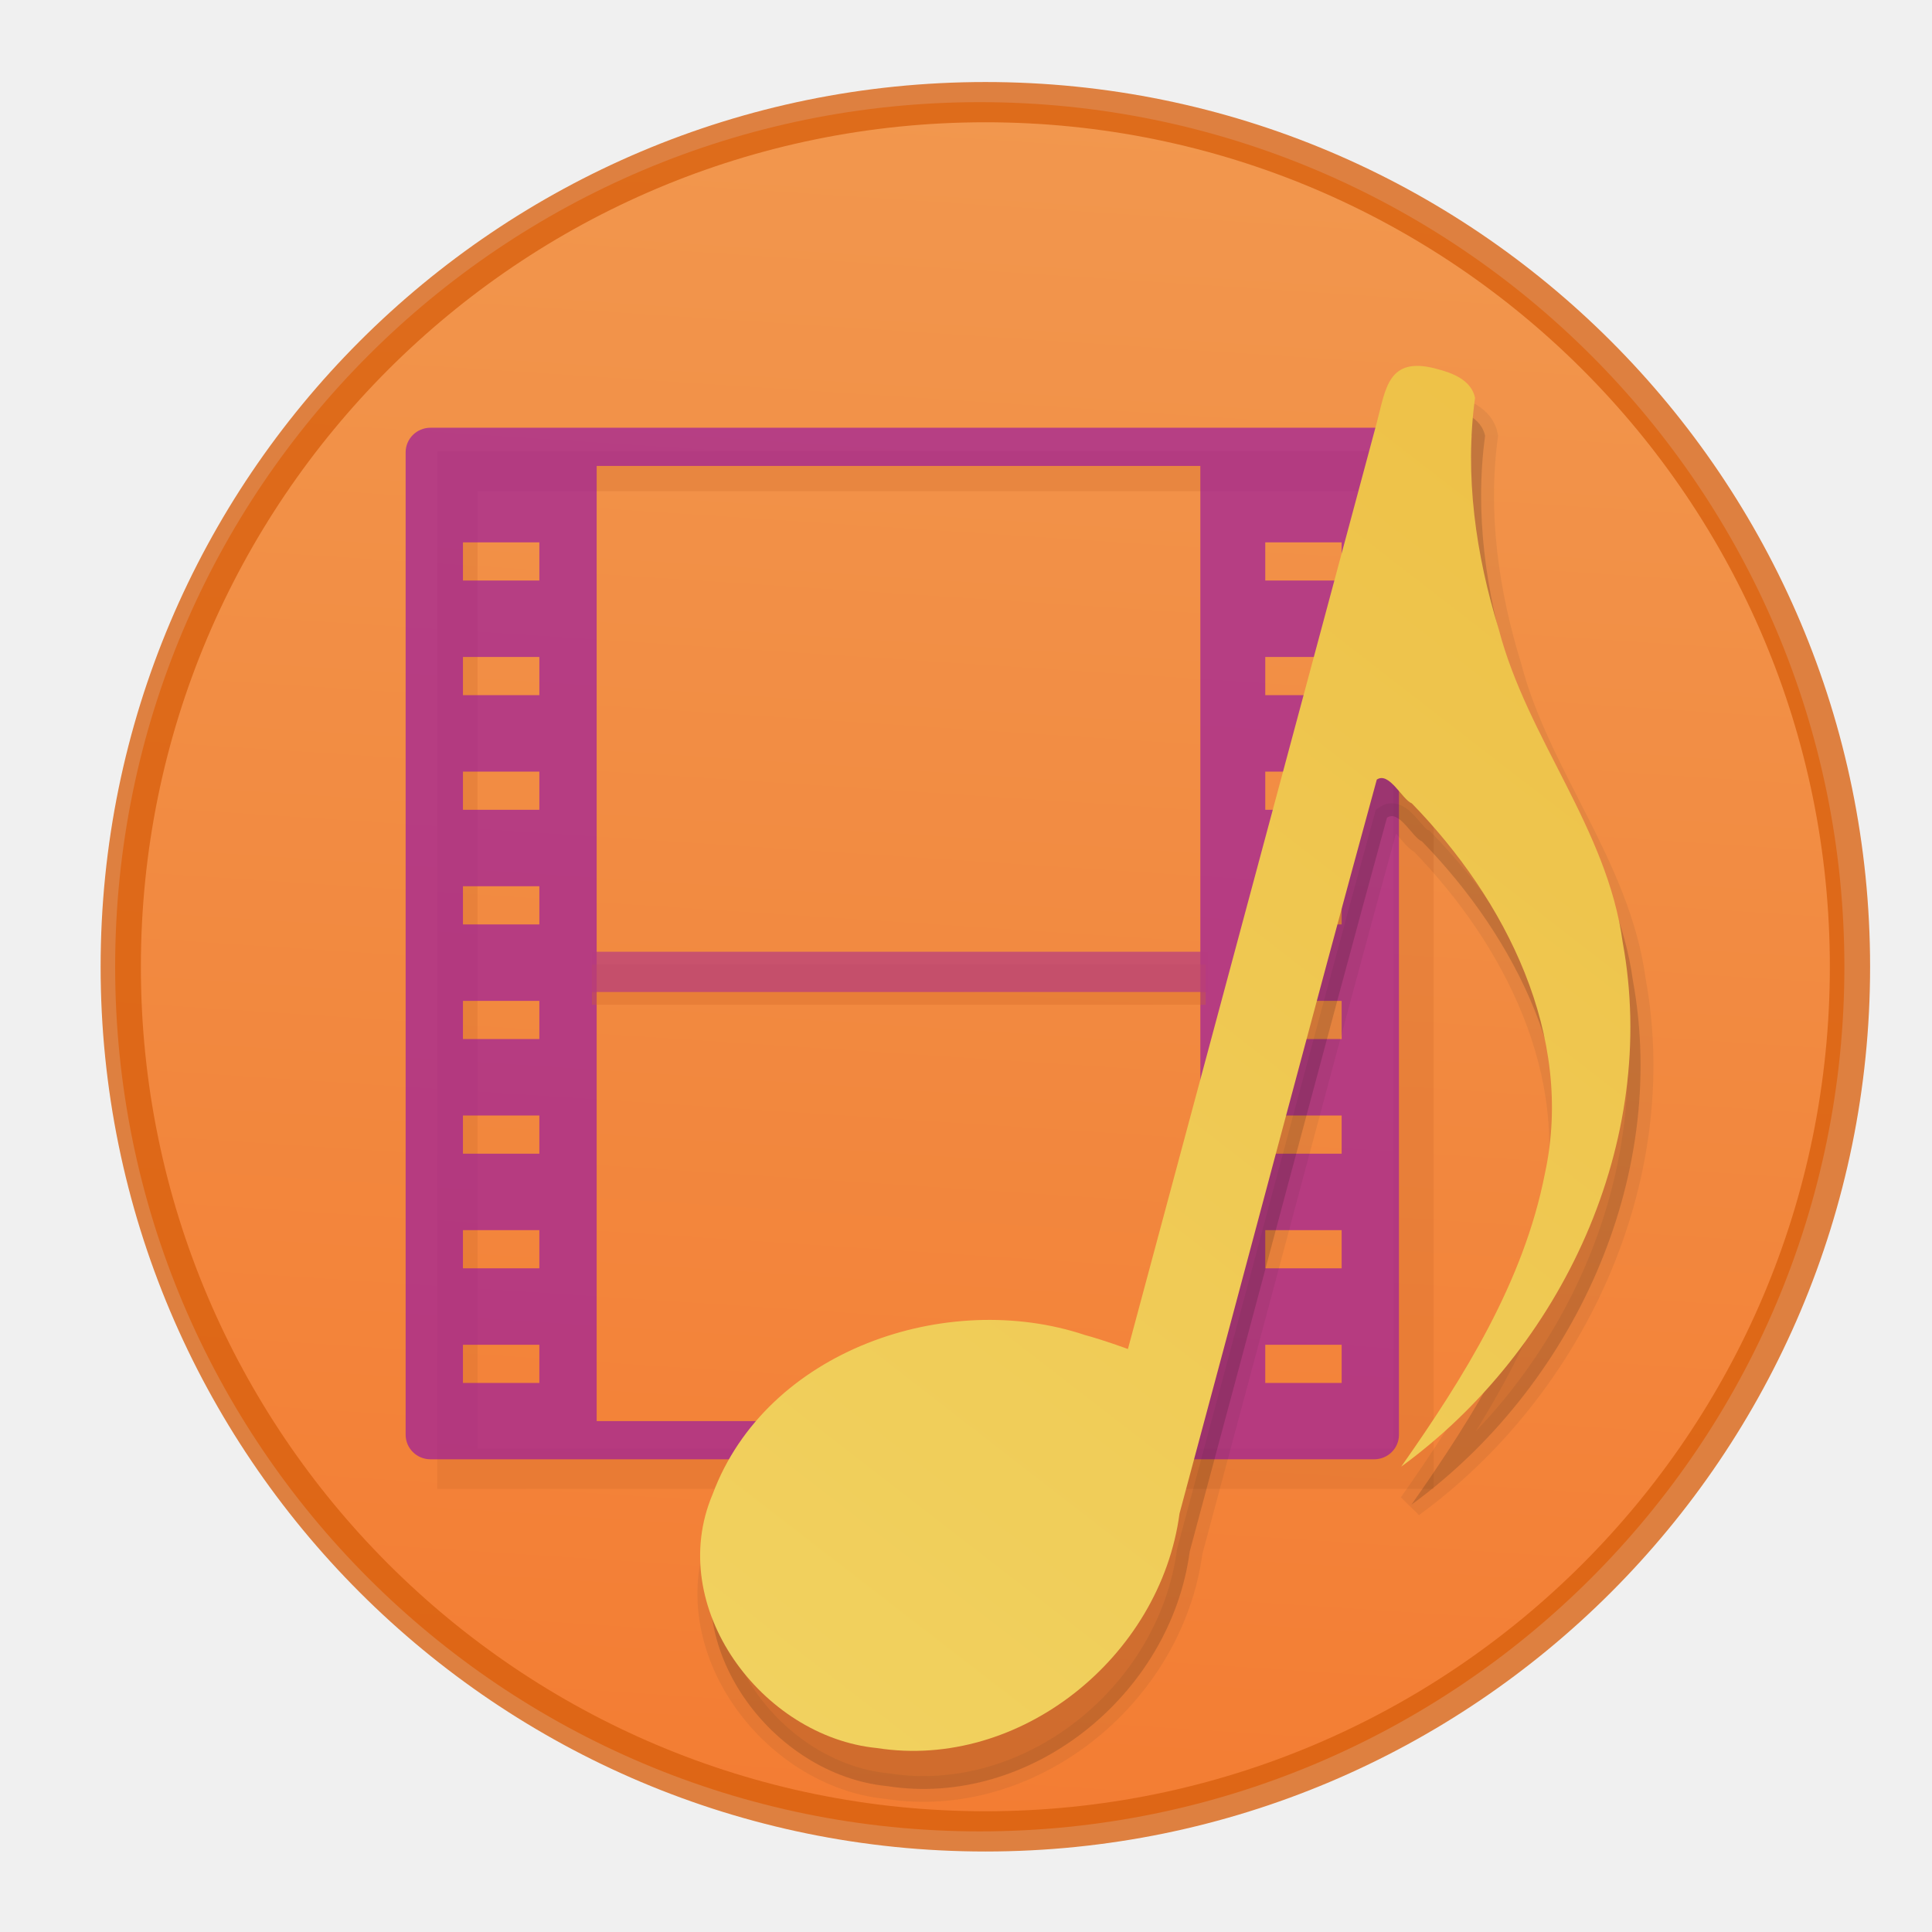
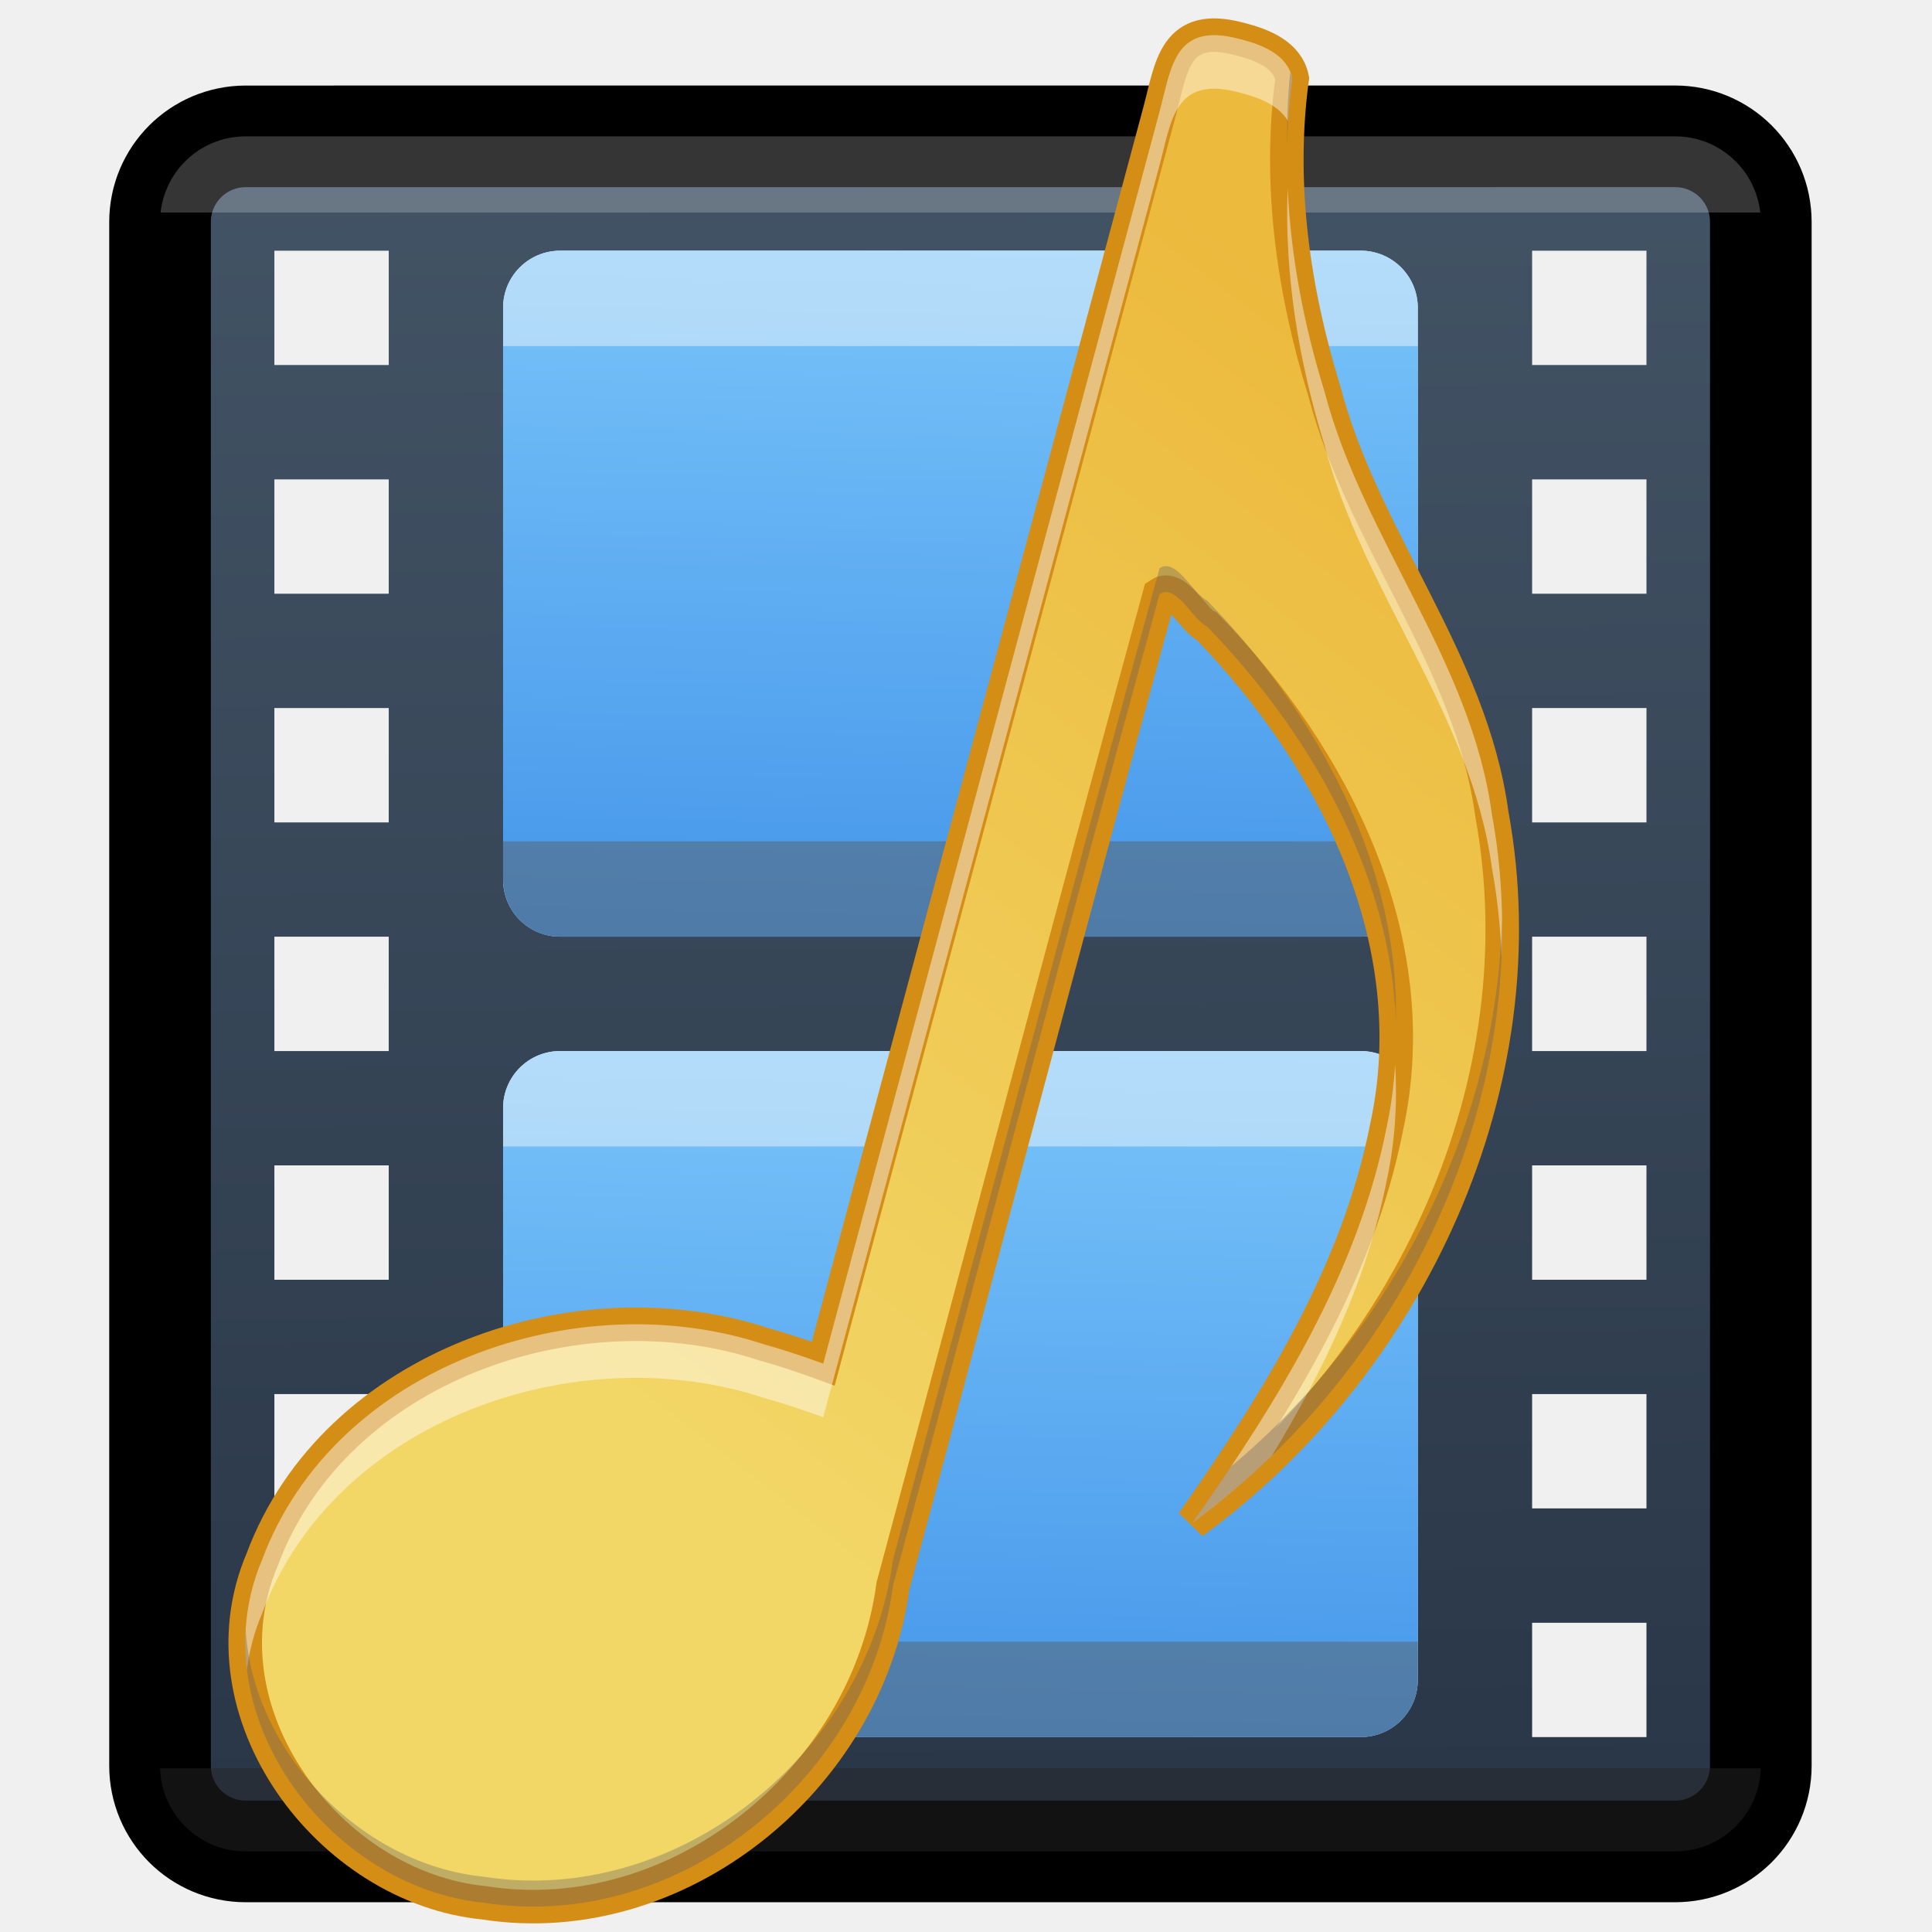
- <svg xmlns="http://www.w3.org/2000/svg" xmlns:xlink="http://www.w3.org/1999/xlink" version="1.0" width="48" height="48" id="svg2453">
+ <svg xmlns="http://www.w3.org/2000/svg" xmlns:xlink="http://www.w3.org/1999/xlink" id="svg2453" height="48" width="48" version="1.0">
  <defs id="defs2455">
+     <linearGradient id="linearGradient1173">
+       <stop id="stop1169" offset="0" style="stop-color:#273445;stop-opacity:1;" />
+       <stop id="stop1171" offset="1" style="stop-color:#485a6c;stop-opacity:0.993" />
+     </linearGradient>
    <linearGradient id="linearGradient870">
-       <stop id="stop866" offset="0" style="stop-color:#ed5353;stop-opacity:1" />
-       <stop id="stop868" offset="1" style="stop-color:#c6262e;stop-opacity:1" />
+       <stop style="stop-color:#ed5353;stop-opacity:1" offset="0" id="stop866" />
+       <stop style="stop-color:#c6262e;stop-opacity:1" offset="1" id="stop868" />
    </linearGradient>
    <linearGradient id="linearGradient5060-2">
-       <stop id="stop5062-3" style="stop-color:#000000;stop-opacity:1" offset="0" />
-       <stop id="stop5064-1" style="stop-color:#000000;stop-opacity:0" offset="1" />
+       <stop offset="0" style="stop-color:#000000;stop-opacity:1" id="stop5062-3" />
+       <stop offset="1" style="stop-color:#000000;stop-opacity:0" id="stop5064-1" />
    </linearGradient>
    <linearGradient id="linearGradient5048-8">
-       <stop id="stop5050-4" style="stop-color:#000000;stop-opacity:0" offset="0" />
-       <stop id="stop5056-5" style="stop-color:#000000;stop-opacity:1" offset="0.5" />
-       <stop id="stop5052-1" style="stop-color:#000000;stop-opacity:0" offset="1" />
+       <stop offset="0" style="stop-color:#000000;stop-opacity:0" id="stop5050-4" />
+       <stop offset="0.5" style="stop-color:#000000;stop-opacity:1" id="stop5056-5" />
+       <stop offset="1" style="stop-color:#000000;stop-opacity:0" id="stop5052-1" />
    </linearGradient>
-     <radialGradient cx="605.714" cy="486.648" r="117.143" fx="605.714" fy="486.648" id="radialGradient3172" xlink:href="#linearGradient5060-2" gradientUnits="userSpaceOnUse" gradientTransform="matrix(0.03212956,0,0,0.02058823,40.13678,48.45142)" />
-     <radialGradient cx="605.714" cy="486.648" r="117.143" fx="605.714" fy="486.648" id="radialGradient3175" xlink:href="#linearGradient5060-2" gradientUnits="userSpaceOnUse" gradientTransform="matrix(-0.03212956,0,0,0.02058823,23.86322,48.45142)" />
-     <linearGradient x1="302.857" y1="366.648" x2="302.857" y2="609.505" id="linearGradient3178" xlink:href="#linearGradient5048-8" gradientUnits="userSpaceOnUse" gradientTransform="matrix(0.1139053,0,0,0.02058823,-9.168641,48.52267)" />
-     <linearGradient xlink:href="#linearGradient4215-8-4-07-7" id="linearGradient4489" x1="36" y1="59" x2="36" y2="49" gradientUnits="userSpaceOnUse" />
-     <linearGradient y2="44.341" x2="71.204" y1="6.238" x1="71.204" gradientTransform="matrix(-0.05405404,0,0,0.05405404,22.44,53.22309)" gradientUnits="userSpaceOnUse" id="linearGradient14699" xlink:href="#linearGradient4011-9-9-70-61-7" />
+     <radialGradient gradientTransform="matrix(0.03212956,0,0,0.02058823,40.13679,48.45142)" gradientUnits="userSpaceOnUse" xlink:href="#linearGradient5060-2" id="radialGradient3172" fy="486.648" fx="605.714" r="117.143" cy="486.648" cx="605.714" />
+     <radialGradient gradientTransform="matrix(-0.03212956,0,0,0.02058823,23.86322,48.45142)" gradientUnits="userSpaceOnUse" xlink:href="#linearGradient5060-2" id="radialGradient3175" fy="486.648" fx="605.714" r="117.143" cy="486.648" cx="605.714" />
+     <linearGradient gradientTransform="matrix(0.1139053,0,0,0.02058823,-9.168641,48.52267)" gradientUnits="userSpaceOnUse" xlink:href="#linearGradient5048-8" id="linearGradient3178" y2="609.505" x2="302.857" y1="366.648" x1="302.857" />
+     <linearGradient gradientUnits="userSpaceOnUse" y2="49" x2="36" y1="59" x1="36" id="linearGradient4489" xlink:href="#linearGradient4215-8-4-07-7" />
+     <linearGradient xlink:href="#linearGradient4011-9-9-70-61-7" id="linearGradient14699" gradientUnits="userSpaceOnUse" gradientTransform="matrix(-0.05405405,0,0,0.05405405,22.44,53.22309)" x1="71.204" y1="6.238" x2="71.204" y2="44.341" />
    <linearGradient id="linearGradient4011-9-9-70-61-7">
-       <stop offset="0" style="stop-color:#ffffff;stop-opacity:1;" id="stop4013-5-4-3-8-3" />
-       <stop id="stop4015-1-5-70-9-5" style="stop-color:#ffffff;stop-opacity:0.235;" offset="0.508" />
-       <stop offset="0.835" style="stop-color:#ffffff;stop-opacity:0.157;" id="stop4017-7-0-13-0-1" />
-       <stop offset="1" style="stop-color:#ffffff;stop-opacity:0.392;" id="stop4019-1-12-7-0-7" />
+       <stop id="stop4013-5-4-3-8-3" style="stop-color:#ffffff;stop-opacity:1;" offset="0" />
+       <stop offset="0.508" style="stop-color:#ffffff;stop-opacity:0.235;" id="stop4015-1-5-70-9-5" />
+       <stop id="stop4017-7-0-13-0-1" style="stop-color:#ffffff;stop-opacity:0.157;" offset="0.835" />
+       <stop id="stop4019-1-12-7-0-7" style="stop-color:#ffffff;stop-opacity:0.392;" offset="1" />
    </linearGradient>
-     <linearGradient y2="8.093" x2="38.977" y1="59.968" x1="38.977" gradientTransform="matrix(-0.07843137,0,0,0.07843137,21.0098,51.83333)" gradientUnits="userSpaceOnUse" id="linearGradient14702" xlink:href="#linearGradient4215-8-4-07-7" />
+     <linearGradient xlink:href="#linearGradient4215-8-4-07-7" id="linearGradient14702" gradientUnits="userSpaceOnUse" gradientTransform="matrix(-0.07843137,0,0,0.07843137,21.0098,51.83333)" x1="38.977" y1="59.968" x2="38.977" y2="8.093" />
    <linearGradient id="linearGradient4215-8-4-07-7">
-       <stop id="stop4217-1-2-1-2" offset="0" style="stop-color:#2b3235;stop-opacity:1" />
-       <stop id="stop4219-3-4-0-96" offset="1" style="stop-color:#374044;stop-opacity:1" />
+       <stop style="stop-color:#2b3235;stop-opacity:1" offset="0" id="stop4217-1-2-1-2" />
+       <stop style="stop-color:#374044;stop-opacity:1" offset="1" id="stop4219-3-4-0-96" />
    </linearGradient>
-     <linearGradient xlink:href="#linearGradient3462-4" id="linearGradient3133-5" gradientUnits="userSpaceOnUse" gradientTransform="matrix(1.54054,0,0,1.216216,-4.972975,5.882065)" x1="40.29" y1="5.853" x2="40.29" y2="42.03" />
+     <linearGradient y2="42.03" x2="40.29" y1="5.853" x1="40.29" gradientTransform="matrix(1.54054,0,0,1.216216,-4.972975,5.882066)" gradientUnits="userSpaceOnUse" id="linearGradient3133-5" xlink:href="#linearGradient3462-4" />
    <linearGradient id="linearGradient3462-4">
-       <stop id="stop3464-8" style="stop-color:#ffffff;stop-opacity:1" offset="0" />
-       <stop id="stop3466-4" style="stop-color:#ffffff;stop-opacity:0.235" offset="0.022" />
-       <stop id="stop3468-5" style="stop-color:#ffffff;stop-opacity:0.157" offset="0.977" />
-       <stop id="stop3470-2" style="stop-color:#ffffff;stop-opacity:0.392" offset="1" />
+       <stop offset="0" style="stop-color:#ffffff;stop-opacity:1" id="stop3464-8" />
+       <stop offset="0.022" style="stop-color:#ffffff;stop-opacity:0.235" id="stop3466-4" />
+       <stop offset="0.977" style="stop-color:#ffffff;stop-opacity:0.157" id="stop3468-5" />
+       <stop offset="1" style="stop-color:#ffffff;stop-opacity:0.392" id="stop3470-2" />
    </linearGradient>
-     <linearGradient gradientUnits="userSpaceOnUse" y2="58.37" x2="36.583" y1="11.213" x1="36.583" id="linearGradient872" xlink:href="#linearGradient870" />
-     <linearGradient xlink:href="#linearGradient895" id="linearGradient889" x1="12" y1="5.369" x2="12" y2="40.669" gradientUnits="userSpaceOnUse" />
+     <linearGradient xlink:href="#linearGradient870" id="linearGradient872" x1="36.583" y1="11.213" x2="36.583" y2="58.37" gradientUnits="userSpaceOnUse" />
+     <linearGradient gradientTransform="matrix(0.4221011,0,0,0.4221011,-38.55959,3.774786)" gradientUnits="userSpaceOnUse" xlink:href="#linearGradient5803-0" id="linearGradient5915" y2="54.78" x2="167.983" y1="8.508" x1="167.983" />
+     <linearGradient id="linearGradient5803-0">
+       <stop offset="0" style="stop-color:#fff5ef;stop-opacity:1" id="stop5805-3" />
+       <stop offset="1" style="stop-color:#fef8dd;stop-opacity:1" id="stop5807-4" />
+     </linearGradient>
+     <linearGradient gradientTransform="matrix(0.6216217,0,0,0.6216217,15.08108,3.081089)" gradientUnits="userSpaceOnUse" xlink:href="#linearGradient3924-64-9" id="linearGradient4161" y2="41.696" x2="24" y1="6.304" x1="24" />
+     <linearGradient id="linearGradient3924-64-9">
+       <stop offset="0" style="stop-color:#ffffff;stop-opacity:1" id="stop3926-3-6-7" />
+       <stop offset="0.045" style="stop-color:#ffffff;stop-opacity:0.235" id="stop3928-0-0" />
+       <stop offset="0.955" style="stop-color:#ffffff;stop-opacity:0.157" id="stop3930-3-59-6" />
+       <stop offset="1" style="stop-color:#ffffff;stop-opacity:0.392" id="stop3932-0-30" />
+     </linearGradient>
+     <linearGradient gradientUnits="userSpaceOnUse" y2="30.458" x2="28" y1="6" x1="28" id="linearGradient902" xlink:href="#linearGradient900" />
+     <linearGradient id="linearGradient900">
+       <stop id="stop896" offset="0" style="stop-color:#ffa154;stop-opacity:1" />
+       <stop id="stop898" offset="1" style="stop-color:#f37329;stop-opacity:1" />
+     </linearGradient>
+     <linearGradient x1="24" y1="6.271" x2="24" y2="41.729" id="linearGradient7191-5-0" xlink:href="#linearGradient4235" gradientUnits="userSpaceOnUse" gradientTransform="matrix(0.6216217,0,0,0.6486488,5.081038,12.93245)" />
+     <linearGradient id="linearGradient4235">
+       <stop id="stop4237" style="stop-color:#ffffff;stop-opacity:1" offset="0" />
+       <stop id="stop4239" style="stop-color:#ffffff;stop-opacity:0.235" offset="0" />
+       <stop id="stop4241" style="stop-color:#ffffff;stop-opacity:0.157" offset="1" />
+       <stop id="stop4243" style="stop-color:#ffffff;stop-opacity:0.392" offset="1" />
+     </linearGradient>
+     <linearGradient gradientUnits="userSpaceOnUse" y2="40.669" x2="12" y1="5.369" x1="12" id="linearGradient889" xlink:href="#linearGradient895" gradientTransform="matrix(1.384615,0,0,1.35,3.384588,2.175042)" />
    <linearGradient id="linearGradient895">
-       <stop id="stop891" style="stop-color:#8cd5ff;stop-opacity:1" offset="0" />
-       <stop id="stop893" style="stop-color:#3689e6;stop-opacity:1" offset="1" />
+       <stop offset="0" style="stop-color:#8cd5ff;stop-opacity:1" id="stop891" />
+       <stop offset="1" style="stop-color:#3689e6;stop-opacity:1" id="stop893" />
    </linearGradient>
-     <linearGradient gradientTransform="matrix(0.0352071,0,0,0.0082353,-0.7248296,25.98054)" gradientUnits="userSpaceOnUse" xlink:href="#linearGradient5048-8" id="linearGradient12979" y2="609.505" x2="302.857" y1="366.648" x1="302.857" />
-     <radialGradient gradientTransform="matrix(-0.01204859,0,0,0.0082353,10.76123,25.98055)" gradientUnits="userSpaceOnUse" xlink:href="#linearGradient4549-5" id="radialGradient4968-3" fy="486.648" fx="605.714" r="117.143" cy="486.648" cx="605.714" />
+     <radialGradient cx="605.714" cy="486.648" r="117.143" fx="605.714" fy="486.648" id="radialGradient4965-9-7" xlink:href="#linearGradient4549-5" gradientUnits="userSpaceOnUse" gradientTransform="matrix(0.01606479,0,0,0.0082353,22.31839,37.98055)" />
    <linearGradient id="linearGradient4549-5">
      <stop id="stop4551-9" style="stop-color:#000000;stop-opacity:0.272" offset="0" />
      <stop id="stop4553-0" style="stop-color:#000000;stop-opacity:0.368" offset="1" />
    </linearGradient>
-     <radialGradient gradientTransform="matrix(0.01204859,0,0,0.0082353,13.23881,25.98055)" gradientUnits="userSpaceOnUse" xlink:href="#linearGradient4549-5" id="radialGradient4965-9" fy="486.648" fx="605.714" r="117.143" cy="486.648" cx="605.714" />
-     <linearGradient gradientTransform="matrix(0.4594595,0,0,0.4864866,0.9729604,7.8244)" gradientUnits="userSpaceOnUse" xlink:href="#linearGradient3924-64-9" id="linearGradient7191-5" y2="41.472" x2="24" y1="6.528" x1="24" />
-     <linearGradient id="linearGradient3924-64-9">
-       <stop offset="0" style="stop-color:#ffffff;stop-opacity:1" id="stop3926-3-6-7" />
-       <stop offset="0" style="stop-color:#ffffff;stop-opacity:0.235" id="stop3928-0-0" />
-       <stop offset="1" style="stop-color:#ffffff;stop-opacity:0.157" id="stop3930-3-59-6" />
-       <stop offset="1" style="stop-color:#ffffff;stop-opacity:0.392" id="stop3932-0-30" />
+     <radialGradient cx="605.714" cy="486.648" r="117.143" fx="605.714" fy="486.648" id="radialGradient4968-3-5" xlink:href="#linearGradient4549-5" gradientUnits="userSpaceOnUse" gradientTransform="matrix(-0.01606479,0,0,0.0082353,17.68161,37.98055)" />
+     <linearGradient x1="302.857" y1="366.648" x2="302.857" y2="609.505" id="linearGradient12979-1" xlink:href="#linearGradient5048-8" gradientUnits="userSpaceOnUse" gradientTransform="matrix(0.04970414,0,0,0.0082353,2.035506,37.98054)" />
+     <linearGradient gradientTransform="matrix(0.2492202,0.1438873,-0.1438873,0.2492202,120.706,-35.69516)" gradientUnits="userSpaceOnUse" y2="247" x2="129.301" y1="-13.057" x1="164.481" id="linearGradient28076" xlink:href="#linearGradient28086" />
+     <linearGradient id="linearGradient28086">
+       <stop style="stop-color:#ecba3d;stop-opacity:1" offset="0" id="stop28082" />
+       <stop style="stop-color:#f2d666;stop-opacity:1" offset="1" id="stop28084" />
    </linearGradient>
-     <linearGradient xlink:href="#linearGradient864" id="linearGradient866" x1="23.932" y1="2.412" x2="23.932" y2="21.494" gradientUnits="userSpaceOnUse" />
-     <linearGradient id="linearGradient864">
-       <stop style="stop-color:#ffa154;stop-opacity:1" offset="0" id="stop860" />
-       <stop style="stop-color:#f37329;stop-opacity:1" offset="1" id="stop862" />
+     <linearGradient id="linearGradient36194">
+       <stop offset="0" style="stop-color:#e2e2e2;stop-opacity:0.733" id="stop36186" />
+       <stop offset=".063" style="stop-color:#dadada;stop-opacity:0.149" id="stop36188" />
+       <stop offset=".951" style="stop-color:#d9d9d9;stop-opacity:0.224" id="stop36190" />
+       <stop offset="1" style="stop-color:#c1c1c1;stop-opacity:0.474" id="stop36192" />
    </linearGradient>
-     <linearGradient gradientTransform="translate(-206,-58.00002)" gradientUnits="userSpaceOnUse" xlink:href="#linearGradient5803-0" id="linearGradient5874-6" y2="76.997" x2="227.204" y1="63.106" x1="227.204" />
-     <linearGradient id="linearGradient5803-0">
-       <stop offset="0" style="stop-color:#fff5ef;stop-opacity:1" id="stop5805-3" />
-       <stop offset="1" style="stop-color:#fef8dd;stop-opacity:1" id="stop5807-4" />
+     <mask id="mask1017" maskUnits="userSpaceOnUse">
+       <circle style="opacity:1;fill:url(#linearGradient1021);fill-opacity:1;fill-rule:evenodd;stroke:none;stroke-width:0;stroke-linecap:round;stroke-linejoin:round;stroke-miterlimit:4;stroke-dasharray:none;stroke-dashoffset:0;stroke-opacity:0.522;paint-order:markers fill stroke" id="circle1019" cx="128" cy="127.095" r="103.019" />
+     </mask>
+     <linearGradient y2="228.819" x2="133.458" y1="22.77" x1="128.265" gradientUnits="userSpaceOnUse" id="linearGradient1021" xlink:href="#linearGradient966-6" />
+     <linearGradient id="linearGradient966-6">
+       <stop id="stop962" offset="0" style="stop-color:#c6f27b;stop-opacity:1" />
+       <stop id="stop964" offset="1" style="stop-color:#93d049;stop-opacity:1" />
    </linearGradient>
-     <linearGradient gradientTransform="matrix(0.4594595,0,0,0.4594595,8.97422,0.9717227)" gradientUnits="userSpaceOnUse" xlink:href="#linearGradient3924-64-9" id="linearGradient5397" y2="41.414" x2="30.527" y1="6.591" x1="30.527" />
-     <linearGradient xlink:href="#linearGradient28086" id="linearGradient28076" x1="164.481" y1="-13.057" x2="129.301" y2="247" gradientUnits="userSpaceOnUse" gradientTransform="matrix(0.2165063,0.125,-0.125,0.2165063,22.80249,-12.266)" />
-     <linearGradient id="linearGradient28086">
-       <stop id="stop28082" offset="0" style="stop-color:#ecba3d;stop-opacity:1" />
-       <stop id="stop28084" offset="1" style="stop-color:#f2d666;stop-opacity:1" />
+     <linearGradient x1="97.539" y1="17.003" x2="97.539" y2="44.238" id="linearGradient5891" xlink:href="#linearGradient8272" gradientUnits="userSpaceOnUse" gradientTransform="matrix(2.665841,0,0,2.717099,-16.45381,-21.55621)" />
+     <linearGradient id="linearGradient8272">
+       <stop id="stop8274" style="stop-color:#ffffff;stop-opacity:1" offset="0" />
+       <stop id="stop8276" style="stop-color:#ffffff;stop-opacity:0.235" offset="0.022" />
+       <stop id="stop8278" style="stop-color:#ffffff;stop-opacity:0.157" offset="0.979" />
+       <stop id="stop8280" style="stop-color:#ffffff;stop-opacity:0.392" offset="1" />
    </linearGradient>
-     <linearGradient xlink:href="#linearGradient36194" id="linearGradient1797" gradientUnits="userSpaceOnUse" x1="130.705" y1="25.857" x2="128.954" y2="229.079" gradientTransform="matrix(1.44366,0,0,1.44366,-20.72806,-18.03566)" />
-     <linearGradient id="linearGradient36194">
-       <stop id="stop36186" style="stop-color:#e2e2e2;stop-opacity:0.733" offset="0" />
-       <stop id="stop36188" style="stop-color:#dadada;stop-opacity:0.149" offset=".063" />
-       <stop id="stop36190" style="stop-color:#d9d9d9;stop-opacity:0.224" offset=".951" />
-       <stop id="stop36192" style="stop-color:#c1c1c1;stop-opacity:0.474" offset="1" />
+     <linearGradient x1="302.857" y1="366.648" x2="302.857" y2="609.505" id="linearGradient5875" xlink:href="#linearGradient5048-8" gradientUnits="userSpaceOnUse" gradientTransform="matrix(0.214004,0,0,0.06588235,113.5319,65.48699)" />
+     <radialGradient cx="605.714" cy="486.648" r="117.143" fx="605.714" fy="486.648" id="radialGradient5877" xlink:href="#linearGradient5060-2" gradientUnits="userSpaceOnUse" gradientTransform="matrix(0.08300137,0,0,0.06588235,192.524,65.48699)" />
+     <radialGradient cx="605.714" cy="486.648" r="117.143" fx="605.714" fy="486.648" id="radialGradient5879" xlink:href="#linearGradient5060-2" gradientUnits="userSpaceOnUse" gradientTransform="matrix(-0.08300135,0,0,0.06588235,189.234,65.48699)" />
+     <linearGradient x1="97.539" y1="12.108" x2="97.539" y2="44.261" id="linearGradient5873" xlink:href="#linearGradient9235" gradientUnits="userSpaceOnUse" gradientTransform="matrix(2.665841,0,0,2.646908,-16.45381,-18.4069)" />
+     <linearGradient id="linearGradient9235">
+       <stop id="stop9237" style="stop-color:#ffffff;stop-opacity:1" offset="0" />
+       <stop id="stop9239" style="stop-color:#ffffff;stop-opacity:0.235" offset="0.024" />
+       <stop id="stop9241" style="stop-color:#ffffff;stop-opacity:0.157" offset="0.979" />
+       <stop id="stop9243" style="stop-color:#ffffff;stop-opacity:0.392" offset="1" />
    </linearGradient>
-     <mask maskUnits="userSpaceOnUse" id="mask1017">
-       <circle r="103.019" cy="127.095" cx="128" id="circle1019" style="opacity:1;fill:url(#linearGradient1021);fill-opacity:1;fill-rule:evenodd;stroke:none;stroke-width:0;stroke-linecap:round;stroke-linejoin:round;stroke-miterlimit:4;stroke-dasharray:none;stroke-dashoffset:0;stroke-opacity:0.522;paint-order:markers fill stroke" />
-     </mask>
-     <linearGradient xlink:href="#linearGradient966-6" id="linearGradient1021" gradientUnits="userSpaceOnUse" x1="128.265" y1="22.77" x2="133.458" y2="228.819" />
-     <linearGradient id="linearGradient966-6">
-       <stop style="stop-color:#c6f27b;stop-opacity:1" offset="0" id="stop962" />
-       <stop style="stop-color:#93d049;stop-opacity:1" offset="1" id="stop964" />
+     <linearGradient id="linearGradient6404-7-5">
+       <stop id="stop6406-1-8" style="stop-color:#f9f9f9;stop-opacity:1" offset="0" />
+       <stop id="stop6408-9-6" style="stop-color:#c9c9c9;stop-opacity:1" offset="1" />
    </linearGradient>
-     <linearGradient xlink:href="#linearGradient1240" id="linearGradient1795" gradientUnits="userSpaceOnUse" gradientTransform="matrix(0.301023,0,0,0.301023,-6.530945,-6.242723)" x1="120.876" y1="225.872" x2="134.29" y2="20.738" />
-     <linearGradient id="linearGradient1240">
-       <stop id="stop1236" offset="0" style="stop-color:#f37329;stop-opacity:1" />
-       <stop id="stop1238" offset="1" style="stop-color:#f29950;stop-opacity:1" />
+     <linearGradient x1="62.989" y1="14.091" x2="62.989" y2="16.998" id="linearGradient26390" xlink:href="#linearGradient6404-7-5" gradientUnits="userSpaceOnUse" gradientTransform="matrix(2.72093,0,0,2.672258,9.65882,-18.57126)" />
+     <linearGradient id="linearGradient4632-0-6-4-4-4">
+       <stop id="stop4634-4-4-7-4" style="stop-color:#efdfc4;stop-opacity:1" offset="0" />
+       <stop id="stop4636-3-1-5-9" style="stop-color:#e7c591;stop-opacity:1" offset="1" />
    </linearGradient>
+     <linearGradient xlink:href="#linearGradient4632-0-6-4-4-4" id="linearGradient1004" gradientUnits="userSpaceOnUse" gradientTransform="matrix(0.5041322,0,0,0.4933339,119.3667,32.33791)" x1="48.623" y1="-19.358" x2="48.623" y2="138.455" />
+     <linearGradient x1="24" y1="7.042" x2="24" y2="40.958" id="linearGradient7191" xlink:href="#linearGradient4235" gradientUnits="userSpaceOnUse" gradientTransform="matrix(2.141672,0,0,2.33637,17.20397,10.77112)" />
+     <linearGradient gradientUnits="userSpaceOnUse" y2="40.669" x2="12" y1="5.369" x1="12" id="linearGradient889-7" xlink:href="#linearGradient895" gradientTransform="matrix(4.98725,0,0,5.042664,8.757027,-31.48776)" />
+     <linearGradient gradientUnits="userSpaceOnUse" y2="74.279" x2="68.376" y1="8.172" x1="69.837" id="linearGradient1143" xlink:href="#linearGradient895" />
+     <clipPath id="clipPath1163" clipPathUnits="userSpaceOnUse">
+       <path d="m 26.567,16.523 c -2.749,0 -4.962,2.213 -4.962,4.962 v 89.31 c 0,2.749 2.213,4.962 4.962,4.962 h 82.694 c 2.749,0 4.962,-2.213 4.962,-4.962 V 21.485 c 0,-2.749 -2.213,-4.962 -4.962,-4.962 z" id="path1165" style="color:#000000;display:inline;overflow:visible;visibility:visible;opacity:1;vector-effect:none;fill:none;fill-opacity:0.973;fill-rule:nonzero;stroke:#000000;stroke-width:2.205;stroke-linecap:butt;stroke-linejoin:miter;stroke-miterlimit:4;stroke-dasharray:none;stroke-dashoffset:0;stroke-opacity:1;marker:none;enable-background:accumulate" />
+     </clipPath>
+     <linearGradient gradientTransform="matrix(0.4293954,0,0,0.4293954,-5.300626,-3.707487)" gradientUnits="userSpaceOnUse" y2="-6.353" x2="73.329" y1="121.78" x1="74.503" id="linearGradient1175" xlink:href="#linearGradient1173" />
+     <clipPath id="clipPath1183" clipPathUnits="userSpaceOnUse">
+       <path style="fill:url(#linearGradient1187);fill-opacity:1;stroke:none;stroke-opacity:0.013" d="m 44.76,23.139 c -1.833,0 -3.307,1.476 -3.307,3.309 V 59.526 c 0,1.833 1.474,3.307 3.307,3.307 h 46.309 c 1.833,0 3.309,-1.474 3.309,-3.307 V 26.448 c 0,-1.833 -1.476,-3.309 -3.309,-3.309 z" id="path1185" />
+     </clipPath>
+     <linearGradient y2="74.279" x2="68.376" y1="8.172" x1="69.837" gradientUnits="userSpaceOnUse" id="linearGradient1187" xlink:href="#linearGradient895" />
+     <linearGradient y2="74.279" x2="68.376" y1="8.172" x1="69.837" gradientUnits="userSpaceOnUse" id="linearGradient1214" xlink:href="#linearGradient895" />
  </defs>
-   <circle style="display:inline;opacity:1;fill:url(#linearGradient1795);fill-opacity:1;fill-rule:evenodd;stroke:none;stroke-width:0;stroke-linecap:round;stroke-linejoin:round;stroke-miterlimit:4;stroke-dasharray:none;stroke-dashoffset:0;stroke-opacity:0.522;paint-order:markers fill stroke" id="circle1775" cx="24.342" cy="24.019" r="21.481" />
-   <circle r="103.019" cy="127.095" cx="128" id="circle1777" style="display:inline;opacity:1;fill:none;fill-opacity:1;fill-rule:evenodd;stroke:url(#linearGradient1797);stroke-width:9.592;stroke-linecap:round;stroke-linejoin:round;stroke-miterlimit:4;stroke-dasharray:none;stroke-dashoffset:0;stroke-opacity:1;paint-order:markers fill stroke" mask="url(#mask1017)" transform="matrix(0.2085138,0,0,0.2085138,-2.208857,-2.482071)" />
-   <circle cy="24.019" cx="24.481" id="circle1773" style="display:inline;opacity:1;fill:none;fill-opacity:1;fill-rule:evenodd;stroke:#d8600e;stroke-width:1;stroke-linecap:round;stroke-linejoin:round;stroke-miterlimit:4;stroke-dasharray:none;stroke-dashoffset:0;stroke-opacity:0.775;paint-order:markers fill stroke" r="21.481" />
-   <rect width="23.755" height="24.787" x="11.364" y="11.704" id="rect6741-0-3-5-9" style="display:inline;opacity:0.3;fill:none;stroke:#d06b2c;stroke-width:1;stroke-linecap:round;stroke-linejoin:miter;stroke-miterlimit:4;stroke-dasharray:none;stroke-dashoffset:0;stroke-opacity:1" />
-   <path style="color:#000000;font-style:normal;font-variant:normal;font-weight:normal;font-stretch:normal;font-size:medium;line-height:normal;font-family:sans-serif;text-indent:0;text-align:start;text-decoration:none;text-decoration-line:none;text-decoration-style:solid;text-decoration-color:#000000;letter-spacing:normal;word-spacing:normal;text-transform:none;writing-mode:lr-tb;direction:ltr;baseline-shift:baseline;text-anchor:start;white-space:normal;clip-rule:nonzero;display:inline;overflow:visible;visibility:visible;opacity:0.7;isolation:auto;mix-blend-mode:normal;color-interpolation:sRGB;color-interpolation-filters:linearRGB;solid-color:#000000;solid-opacity:1;fill:#9d1b9c;fill-opacity:1;fill-rule:nonzero;stroke:none;stroke-width:1;stroke-linecap:round;stroke-linejoin:round;stroke-miterlimit:4;stroke-dasharray:none;stroke-dashoffset:0;stroke-opacity:1;marker:none;color-rendering:auto;image-rendering:auto;shape-rendering:auto;text-rendering:auto;enable-background:accumulate" d="m 10.695,10.627 c -0.341,3.6e-5 -0.617,0.273 -0.617,0.61 v 24.409 c 3.2e-5,0.337 0.277,0.61 0.617,0.61 h 3.085 17.275 3.085 c 0.341,-2.8e-5 0.617,-0.273 0.617,-0.61 V 11.237 c -3.7e-5,-0.337 -0.277,-0.61 -0.617,-0.61 h -3.085 -17.275 z m 4.129,0.949 H 29.822 V 35.306 H 14.824 Z m -3.322,1.898 h 1.898 v 0.949 h -1.898 z m 19.933,0 h 1.898 v 0.949 h -1.898 z m -19.933,2.848 h 1.898 v 0.949 h -1.898 z m 19.933,0 h 1.898 v 0.949 h -1.898 z m -19.933,2.848 h 1.898 v 0.949 h -1.898 z m 19.933,0 h 1.898 v 0.949 h -1.898 z m -19.933,2.848 h 1.898 v 0.949 h -1.898 z m 19.933,0 h 1.898 v 0.949 h -1.898 z m -19.933,2.848 h 1.898 v 0.949 h -1.898 z m 19.933,0 h 1.898 v 0.949 h -1.898 z m -19.933,2.848 h 1.898 v 0.949 h -1.898 z m 19.933,0 h 1.898 v 0.949 h -1.898 z m -19.933,2.848 h 1.898 v 0.949 h -1.898 z m 19.933,0 h 1.898 v 0.949 h -1.898 z m -19.933,2.848 h 1.898 v 0.949 h -1.898 z m 19.933,0 h 1.898 v 0.949 h -1.898 z" id="rect5505-21-2-1" />
-   <path d="m 15.206,24.463 c 4.75,0 9.499,0 14.249,0" id="path4820-2-4" style="display:block;overflow:visible;visibility:visible;opacity:0.3;fill:none;stroke:#d06426;stroke-width:1;stroke-linecap:square;stroke-linejoin:round;stroke-miterlimit:4;stroke-dasharray:none;stroke-dashoffset:0;stroke-opacity:1;marker:none" />
-   <path d="m 15.198,24.146 c 4.773,0 9.546,0 14.318,0" id="path4320-2-8" style="display:block;overflow:visible;visibility:visible;opacity:0.7;fill:none;stroke:#b63b80;stroke-width:1;stroke-linecap:square;stroke-linejoin:round;stroke-miterlimit:4;stroke-dasharray:none;stroke-dashoffset:0;stroke-opacity:1;marker:none" />
-   <path d="m 35.928,10.106 c -1.196,-0.32 -1.249,0.518 -1.466,1.328 l -6.186,23.028 c 0,0 -0.606,-0.224 -1.066,-0.347 -3.429,-1.148 -7.919,0.375 -9.251,3.952 -1.193,2.808 1.228,6.031 4.083,6.309 3.542,0.554 7.04,-2.255 7.516,-5.828 1.638,-6.076 3.24,-12.168 4.901,-18.233 0.307,-0.208 0.632,0.497 0.871,0.591 2.327,2.391 4.048,5.766 3.306,9.196 -0.527,2.694 -2.017,5.07 -3.57,7.282 3.997,-2.913 6.411,-8.079 5.502,-13.029 -0.384,-2.835 -2.369,-5.05 -3.081,-7.778 -0.57,-1.848 -0.853,-3.817 -0.59,-5.749 -0.091,-0.442 -0.565,-0.62 -0.946,-0.717 z" id="path28211" style="display:inline;opacity:0.07;fill:none;fill-opacity:1;stroke:#1c1c1c;stroke-width:0.639;stroke-opacity:1" />
-   <path style="display:inline;opacity:0.15;fill:#090909;fill-opacity:1;stroke:none;stroke-width:0.639" id="path28078" d="m 35.928,10.106 c -1.196,-0.32 -1.249,0.518 -1.466,1.328 l -6.186,23.028 c 0,0 -0.606,-0.224 -1.066,-0.347 -3.429,-1.148 -7.919,0.375 -9.251,3.952 -1.193,2.808 1.228,6.031 4.083,6.309 3.542,0.554 7.04,-2.255 7.516,-5.828 1.638,-6.076 3.24,-12.168 4.901,-18.233 0.307,-0.208 0.632,0.497 0.871,0.591 2.327,2.391 4.048,5.766 3.306,9.196 -0.527,2.694 -2.017,5.07 -3.57,7.282 3.997,-2.913 6.411,-8.079 5.502,-13.029 -0.384,-2.835 -2.369,-5.05 -3.081,-7.778 -0.57,-1.848 -0.853,-3.817 -0.59,-5.749 -0.091,-0.442 -0.565,-0.62 -0.946,-0.717 z" />
-   <path d="M 35.675,9.16 C 34.479,8.839 34.426,9.678 34.209,10.488 l -6.186,23.028 c 0,0 -0.606,-0.224 -1.066,-0.347 -3.429,-1.148 -7.919,0.375 -9.251,3.952 -1.193,2.808 1.228,6.031 4.083,6.309 3.542,0.554 7.04,-2.255 7.516,-5.828 1.638,-6.076 3.24,-12.168 4.901,-18.233 0.307,-0.208 0.632,0.497 0.871,0.591 2.327,2.391 4.048,5.766 3.306,9.196 -0.527,2.694 -2.017,5.07 -3.57,7.282 3.997,-2.913 6.411,-8.079 5.502,-13.029 C 39.933,20.576 37.948,18.36 37.236,15.632 36.666,13.784 36.383,11.815 36.647,9.884 36.556,9.442 36.082,9.264 35.701,9.167 Z" id="path7249-8-0-3-6-1-6-8" style="display:inline;opacity:1;fill:url(#linearGradient28076);fill-opacity:1;stroke:none;stroke-width:0.639" />
+   <g style="display:none" id="layer1">
+     <rect y="9.9920072e-16" x="0" height="48" width="48" id="rect1263" style="opacity:0.343;fill:#ffffff;fill-opacity:1;stroke:none;stroke-width:2.181;stroke-miterlimit:4;stroke-dasharray:none;stroke-opacity:1" />
+   </g>
+   <g id="layer2">
+     <path d="m 6.107,3.388 c -1.18,0 -2.131,0.95 -2.131,2.131 V 43.867 c 0,1.18 0.95,2.131 2.131,2.131 H 41.616 c 1.18,0 2.131,-0.95 2.131,-2.131 V 5.518 c 0,-1.18 -0.95,-2.131 -2.131,-2.131 z M 6.817,6.228 H 9.658 V 9.069 H 6.817 Z m 7.102,0 h 19.885 c 0.787,0 1.42,0.633 1.42,1.42 v 14.203 c 0,0.787 -0.633,1.42 -1.42,1.42 H 13.919 c -0.787,0 -1.42,-0.633 -1.42,-1.42 V 7.649 c 0,-0.787 0.633,-1.42 1.42,-1.42 z m 24.146,0 h 2.841 V 9.069 H 38.065 Z M 6.817,11.91 h 2.841 v 2.841 H 6.817 Z m 31.248,0 h 2.841 v 2.841 H 38.065 Z M 6.817,17.591 h 2.841 v 2.841 H 6.817 Z m 31.248,0 h 2.841 v 2.841 H 38.065 Z M 6.817,23.272 h 2.841 v 2.841 H 6.817 Z m 31.248,0 h 2.841 v 2.841 h -2.841 z m -24.146,2.841 h 19.885 c 0.787,0 1.42,0.633 1.42,1.42 v 14.203 c 0,0.787 -0.633,1.42 -1.42,1.42 H 13.919 c -0.787,0 -1.42,-0.633 -1.42,-1.42 V 27.533 c 0,-0.787 0.633,-1.42 1.42,-1.42 z M 6.817,28.954 h 2.841 v 2.841 H 6.817 Z m 31.248,0 h 2.841 v 2.841 H 38.065 Z M 6.817,34.635 h 2.841 v 2.841 H 6.817 Z m 31.248,0 h 2.841 v 2.841 H 38.065 Z M 6.817,40.317 h 2.841 v 2.841 H 6.817 Z m 31.248,0 h 2.841 v 2.841 h -2.841 z" id="rect3032-7-5" style="color:#000000;display:inline;overflow:visible;visibility:visible;opacity:1;vector-effect:none;fill:url(#linearGradient1175);fill-opacity:1;fill-rule:nonzero;stroke:none;stroke-width:2.525;stroke-linecap:butt;stroke-linejoin:miter;stroke-miterlimit:4;stroke-dasharray:none;stroke-dashoffset:0;stroke-opacity:0.498;marker:none;enable-background:accumulate" />
+     <path style="color:#000000;display:inline;overflow:visible;visibility:visible;opacity:1;vector-effect:none;fill:none;fill-opacity:0.973;fill-rule:nonzero;stroke:#000000;stroke-width:2.525;stroke-linecap:butt;stroke-linejoin:miter;stroke-miterlimit:4;stroke-dasharray:none;stroke-dashoffset:0;stroke-opacity:1;marker:none;enable-background:accumulate" id="path1127" d="m 6.107,3.388 c -1.18,0 -2.131,0.95 -2.131,2.131 V 43.867 c 0,1.18 0.95,2.131 2.131,2.131 H 41.616 c 1.18,0 2.131,-0.95 2.131,-2.131 V 5.518 c 0,-1.18 -0.95,-2.131 -2.131,-2.131 z" />
+     <rect transform="matrix(0.4293954,0,0,0.4293954,-5.300627,-3.707487)" clip-path="url(#clipPath1163)" y="14.718" x="4.374" height="6.213" width="131.574" id="rect1159" style="opacity:0.212;fill:#fafafa;fill-opacity:1;stroke:none;stroke-width:5.88;stroke-miterlimit:4;stroke-dasharray:none;stroke-opacity:1" />
+     <rect transform="matrix(0.4293954,0,0,-0.4293954,-5.300627,53.09303)" style="opacity:0.491;fill:#242424;fill-opacity:1;stroke:none;stroke-width:5.88;stroke-miterlimit:4;stroke-dasharray:none;stroke-opacity:1" id="rect1167" width="134.051" height="14.048" x="2.818" y="7.286" clip-path="url(#clipPath1163)" />
+     <g style="stroke-width:2.667" transform="matrix(0.4293954,0,0,0.4293954,-5.300626,-3.707487)" id="g1202">
+       <g style="stroke-width:2.667" id="g1196">
+         <path id="path1026" d="m 44.76,23.139 c -1.833,0 -3.307,1.476 -3.307,3.309 V 59.526 c 0,1.833 1.474,3.307 3.307,3.307 h 46.309 c 1.833,0 3.309,-1.474 3.309,-3.307 V 26.448 c 0,-1.833 -1.476,-3.309 -3.309,-3.309 z" style="fill:url(#linearGradient1143);fill-opacity:1;stroke:none;stroke-width:2.667;stroke-opacity:0.013" />
+         <rect clip-path="url(#clipPath1183)" y="10.965" x="32.389" height="17.694" width="69.072" id="rect1179" style="opacity:0.455;fill:#fafafa;fill-opacity:1;stroke:none;stroke-width:5.88;stroke-miterlimit:4;stroke-dasharray:none;stroke-opacity:1" />
+         <rect transform="matrix(1,0,0,-1,0,85.97142)" style="opacity:0.455;fill:#5b5b5b;fill-opacity:1;stroke:none;stroke-width:5.88;stroke-miterlimit:4;stroke-dasharray:none;stroke-opacity:1" id="rect1191" width="69.072" height="17.694" x="32.389" y="10.965" clip-path="url(#clipPath1183)" />
+       </g>
+     </g>
+     <g style="stroke-width:2.667" transform="matrix(0.4293954,0,0,0.4293954,-5.300627,16.17732)" id="g1212">
+       <g style="stroke-width:2.667" id="g1210">
+         <path style="fill:url(#linearGradient1214);fill-opacity:1;stroke:none;stroke-width:2.667;stroke-opacity:0.013" d="m 44.76,23.139 c -1.833,0 -3.307,1.476 -3.307,3.309 V 59.526 c 0,1.833 1.474,3.307 3.307,3.307 h 46.309 c 1.833,0 3.309,-1.474 3.309,-3.307 V 26.448 c 0,-1.833 -1.476,-3.309 -3.309,-3.309 z" id="path1204" />
+         <rect style="opacity:0.455;fill:#fafafa;fill-opacity:1;stroke:none;stroke-width:5.88;stroke-miterlimit:4;stroke-dasharray:none;stroke-opacity:1" id="rect1206" width="69.072" height="17.694" x="32.389" y="10.965" clip-path="url(#clipPath1183)" />
+         <rect clip-path="url(#clipPath1183)" y="10.965" x="32.389" height="17.694" width="69.072" id="rect1208" style="opacity:0.455;fill:#5b5b5b;fill-opacity:1;stroke:none;stroke-width:5.88;stroke-miterlimit:4;stroke-dasharray:none;stroke-opacity:1" transform="matrix(1,0,0,-1,0,85.97142)" />
+       </g>
+     </g>
+     <g style="stroke-width:2.667" transform="matrix(0.4244938,0,0,0.4244938,-56.09788,-0.995592)" id="g1240">
+       <path d="m 204.691,4.625 c -3.806,-1.02 -3.975,1.649 -4.667,4.228 L 180.334,82.155 c 0,0 -1.93,-0.713 -3.392,-1.105 -10.914,-3.654 -25.207,1.194 -29.447,12.581 -3.797,8.939 3.91,19.196 12.996,20.082 11.274,1.765 22.41,-7.179 23.925,-18.55 5.215,-19.339 10.312,-38.734 15.601,-58.038 0.978,-0.661 2.011,1.581 2.774,1.882 7.408,7.61 12.886,18.353 10.525,29.271 -1.678,8.576 -6.419,16.138 -11.363,23.181 12.724,-9.273 20.408,-25.716 17.514,-41.472 -1.221,-9.023 -7.54,-16.075 -9.806,-24.759 -1.815,-5.884 -2.716,-12.151 -1.877,-18.298 -0.288,-1.406 -1.798,-1.972 -3.01,-2.283 z" id="path7249-8-0-3-6-1-6-8" style="display:inline;opacity:1;fill:url(#linearGradient28076);fill-opacity:1;stroke:none;stroke-width:1.962" />
+       <path style="display:inline;opacity:1;fill:none;fill-opacity:1;stroke:#d48e15;stroke-width:1.962;stroke-opacity:1" id="path1223" d="m 204.691,4.625 c -3.806,-1.02 -3.975,1.649 -4.667,4.228 L 180.334,82.155 c 0,0 -1.93,-0.713 -3.392,-1.105 -10.914,-3.654 -25.207,1.194 -29.447,12.581 -3.797,8.939 3.91,19.196 12.996,20.082 11.274,1.765 22.41,-7.179 23.925,-18.55 5.215,-19.339 10.312,-38.734 15.601,-58.038 0.978,-0.661 2.011,1.581 2.774,1.882 7.408,7.61 12.886,18.353 10.525,29.271 -1.678,8.576 -6.419,16.138 -11.363,23.181 12.724,-9.273 20.408,-25.716 17.514,-41.472 -1.221,-9.023 -7.54,-16.075 -9.806,-24.759 -1.815,-5.884 -2.716,-12.151 -1.877,-18.298 -0.288,-1.406 -1.798,-1.972 -3.01,-2.283 z" />
+       <path id="path1218" style="display:inline;opacity:0.453;fill:#ffffff;fill-opacity:1;stroke:none;stroke-width:1.962" d="m 203.426,4.408 c -2.591,-0.137 -2.796,2.188 -3.4,4.445 L 180.334,82.156 c 0,0 -1.931,-0.714 -3.393,-1.105 -10.914,-3.654 -25.207,1.193 -29.447,12.58 -0.899,2.117 -1.145,4.307 -0.889,6.43 0.14,-1.105 0.428,-2.208 0.889,-3.293 4.24,-11.387 18.533,-16.236 29.447,-12.582 1.462,0.392 3.393,1.105 3.393,1.105 l 19.691,-73.303 c 0.691,-2.58 0.86,-5.248 4.666,-4.229 l 0.084,0.023 c 1.014,0.26 2.227,0.706 2.768,1.666 0.052,-0.841 0.128,-1.682 0.242,-2.52 -0.288,-1.406 -1.798,-1.973 -3.01,-2.283 L 204.691,4.625 c -0.476,-0.127 -0.895,-0.197 -1.266,-0.217 z m 4.092,8.926 c -0.206,5.083 0.651,10.185 2.145,15.029 2.265,8.684 8.584,15.737 9.805,24.76 0.317,1.725 0.5,3.458 0.57,5.189 0.115,-2.768 -0.062,-5.558 -0.57,-8.326 -1.221,-9.023 -7.539,-16.074 -9.805,-24.758 -1.187,-3.847 -1.97,-7.86 -2.145,-11.895 z m 6.289,51.311 c -0.077,1.207 -0.227,2.42 -0.49,3.635 -1.678,8.576 -6.42,16.137 -11.363,23.18 1.639,-1.194 3.189,-2.512 4.648,-3.928 3.042,-5.015 5.583,-10.331 6.715,-16.117 0.492,-2.274 0.625,-4.538 0.49,-6.77 z" />
+       <path id="path1227" style="display:inline;opacity:0.343;fill:#5e5c64;fill-opacity:1;stroke:none;stroke-width:1.962" d="m 207.666,6.572 c -0.145,1.438 -0.202,2.881 -0.174,4.322 0.028,-1.324 0.113,-2.647 0.293,-3.965 -0.026,-0.129 -0.073,-0.242 -0.119,-0.357 z m -7.281,28.906 c -0.123,0.001 -0.245,0.04 -0.367,0.123 -5.289,19.304 -10.387,38.698 -15.602,58.037 -1.515,11.371 -12.652,20.316 -23.926,18.551 -7.208,-0.703 -13.542,-7.305 -13.959,-14.467 -0.477,7.724 6.241,15.238 13.959,15.99 11.274,1.765 22.41,-7.177 23.926,-18.549 5.215,-19.339 10.313,-38.735 15.602,-58.039 0.978,-0.661 2.01,1.582 2.773,1.883 5.997,6.161 10.725,14.376 11.057,23.074 0.202,-9.259 -4.71,-18.08 -11.057,-24.6 -0.668,-0.263 -1.543,-2.013 -2.406,-2.004 z m 19.682,20.49 c -0.249,12.33 -6.421,24.318 -15.877,32.217 -0.736,1.103 -1.481,2.197 -2.236,3.273 11.118,-8.103 18.386,-21.681 18.113,-35.49 z" />
+     </g>
+   </g>
</svg>
